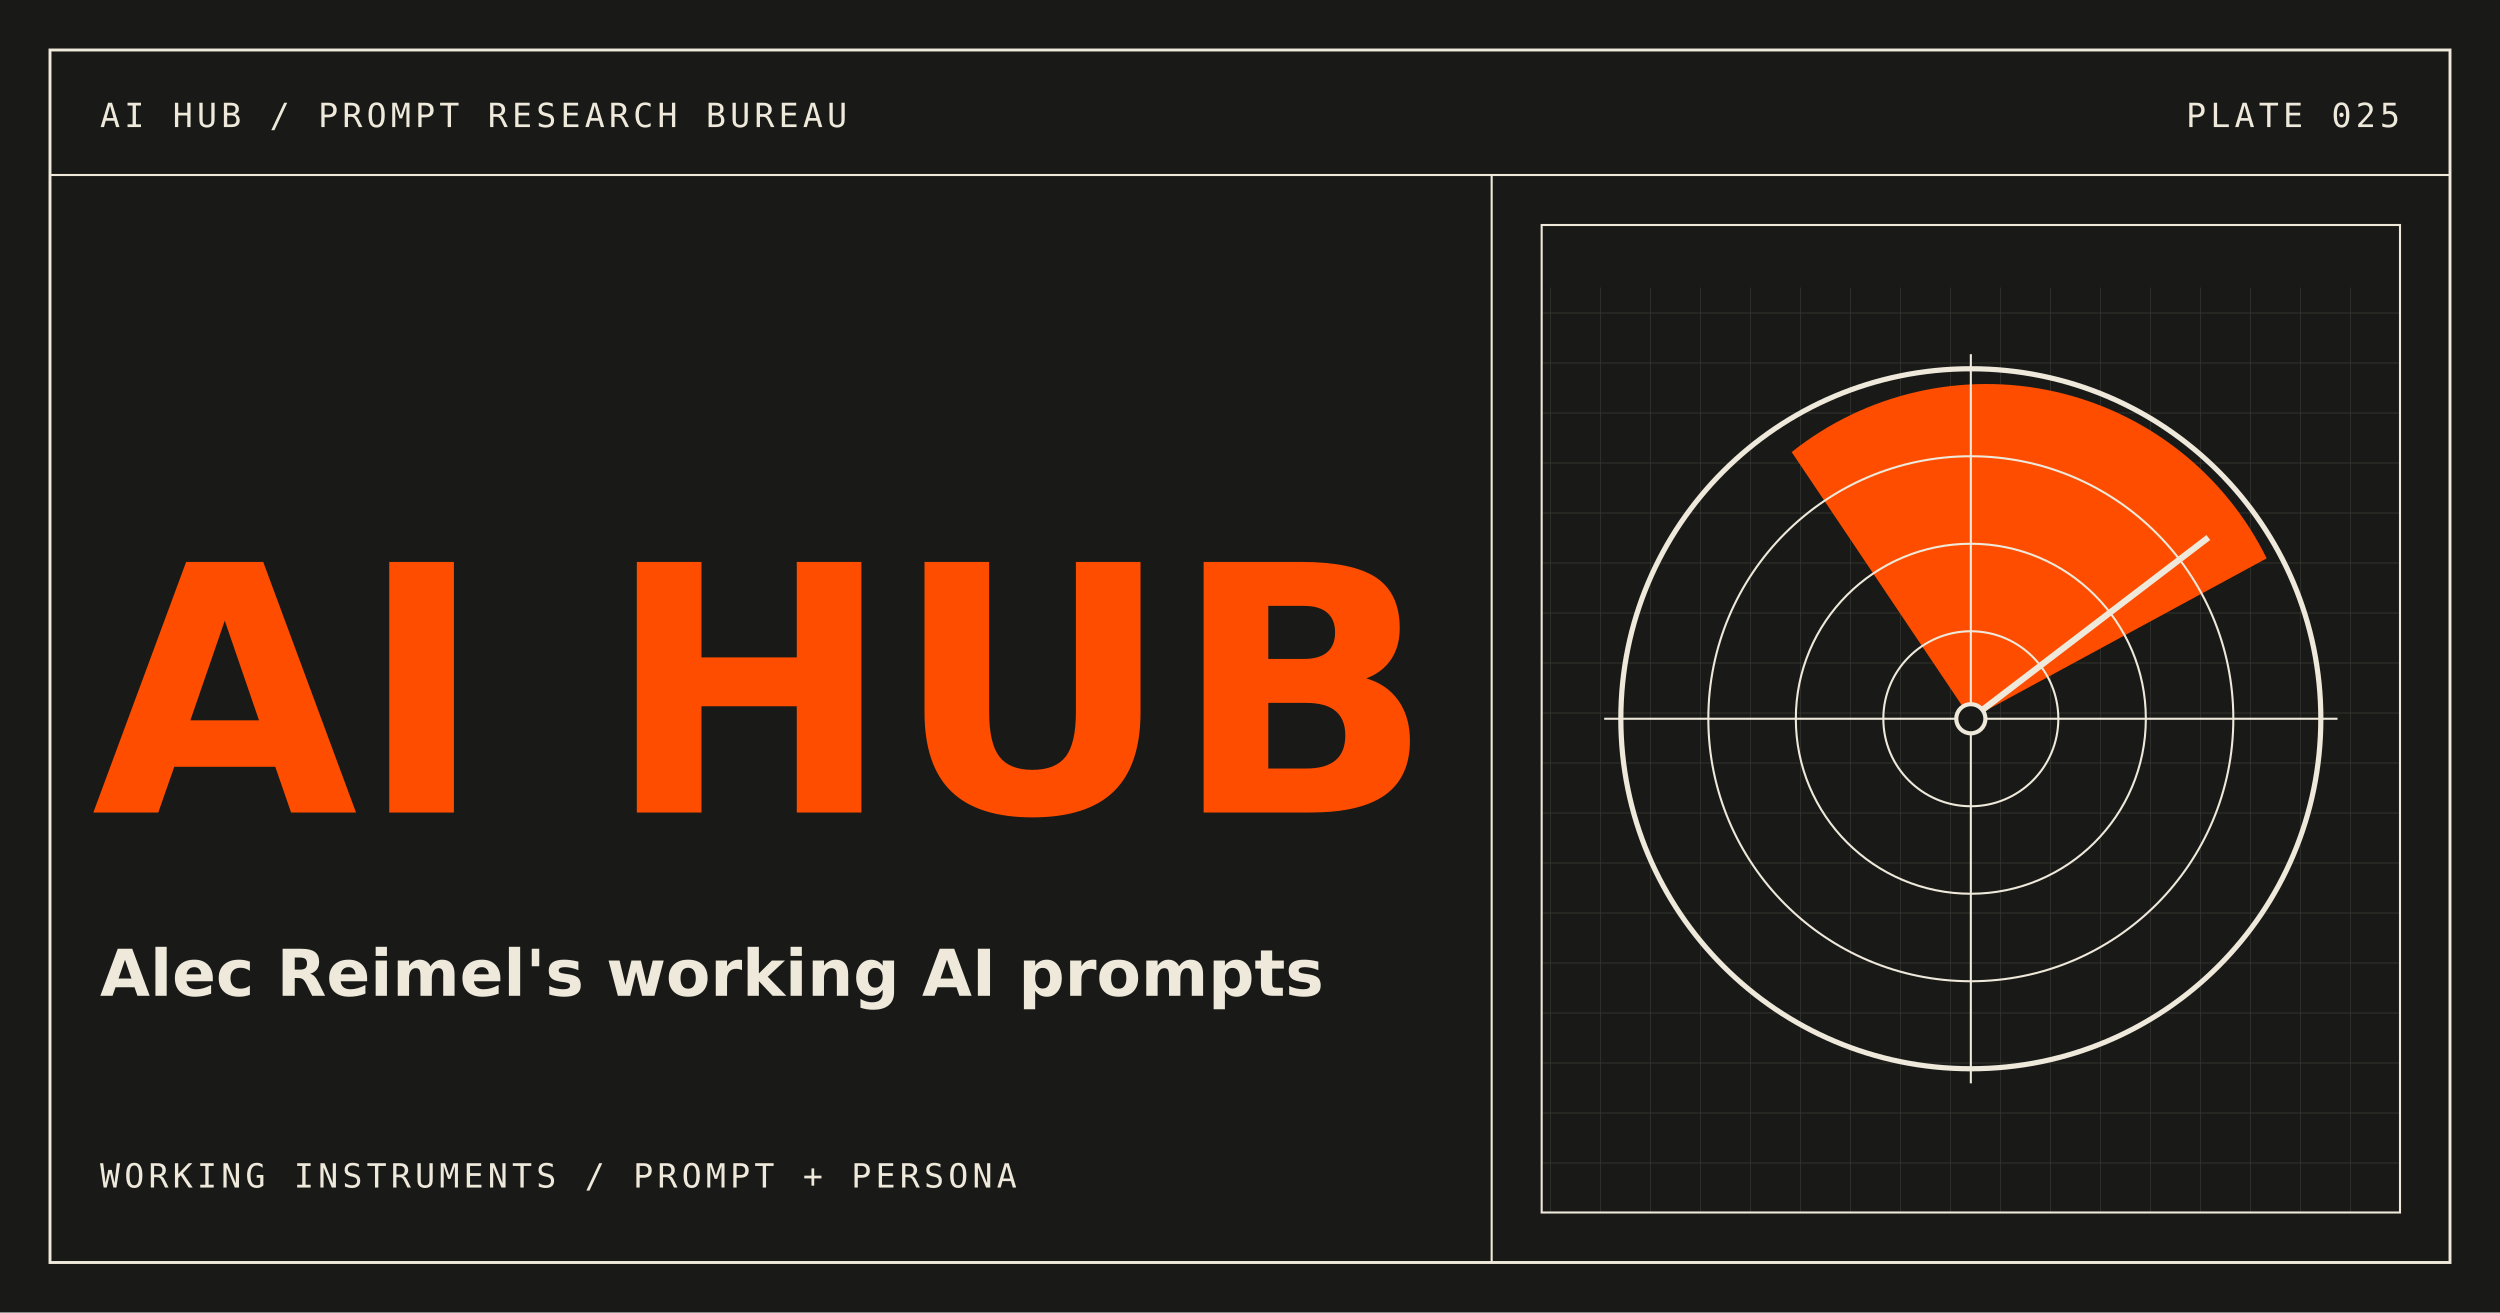
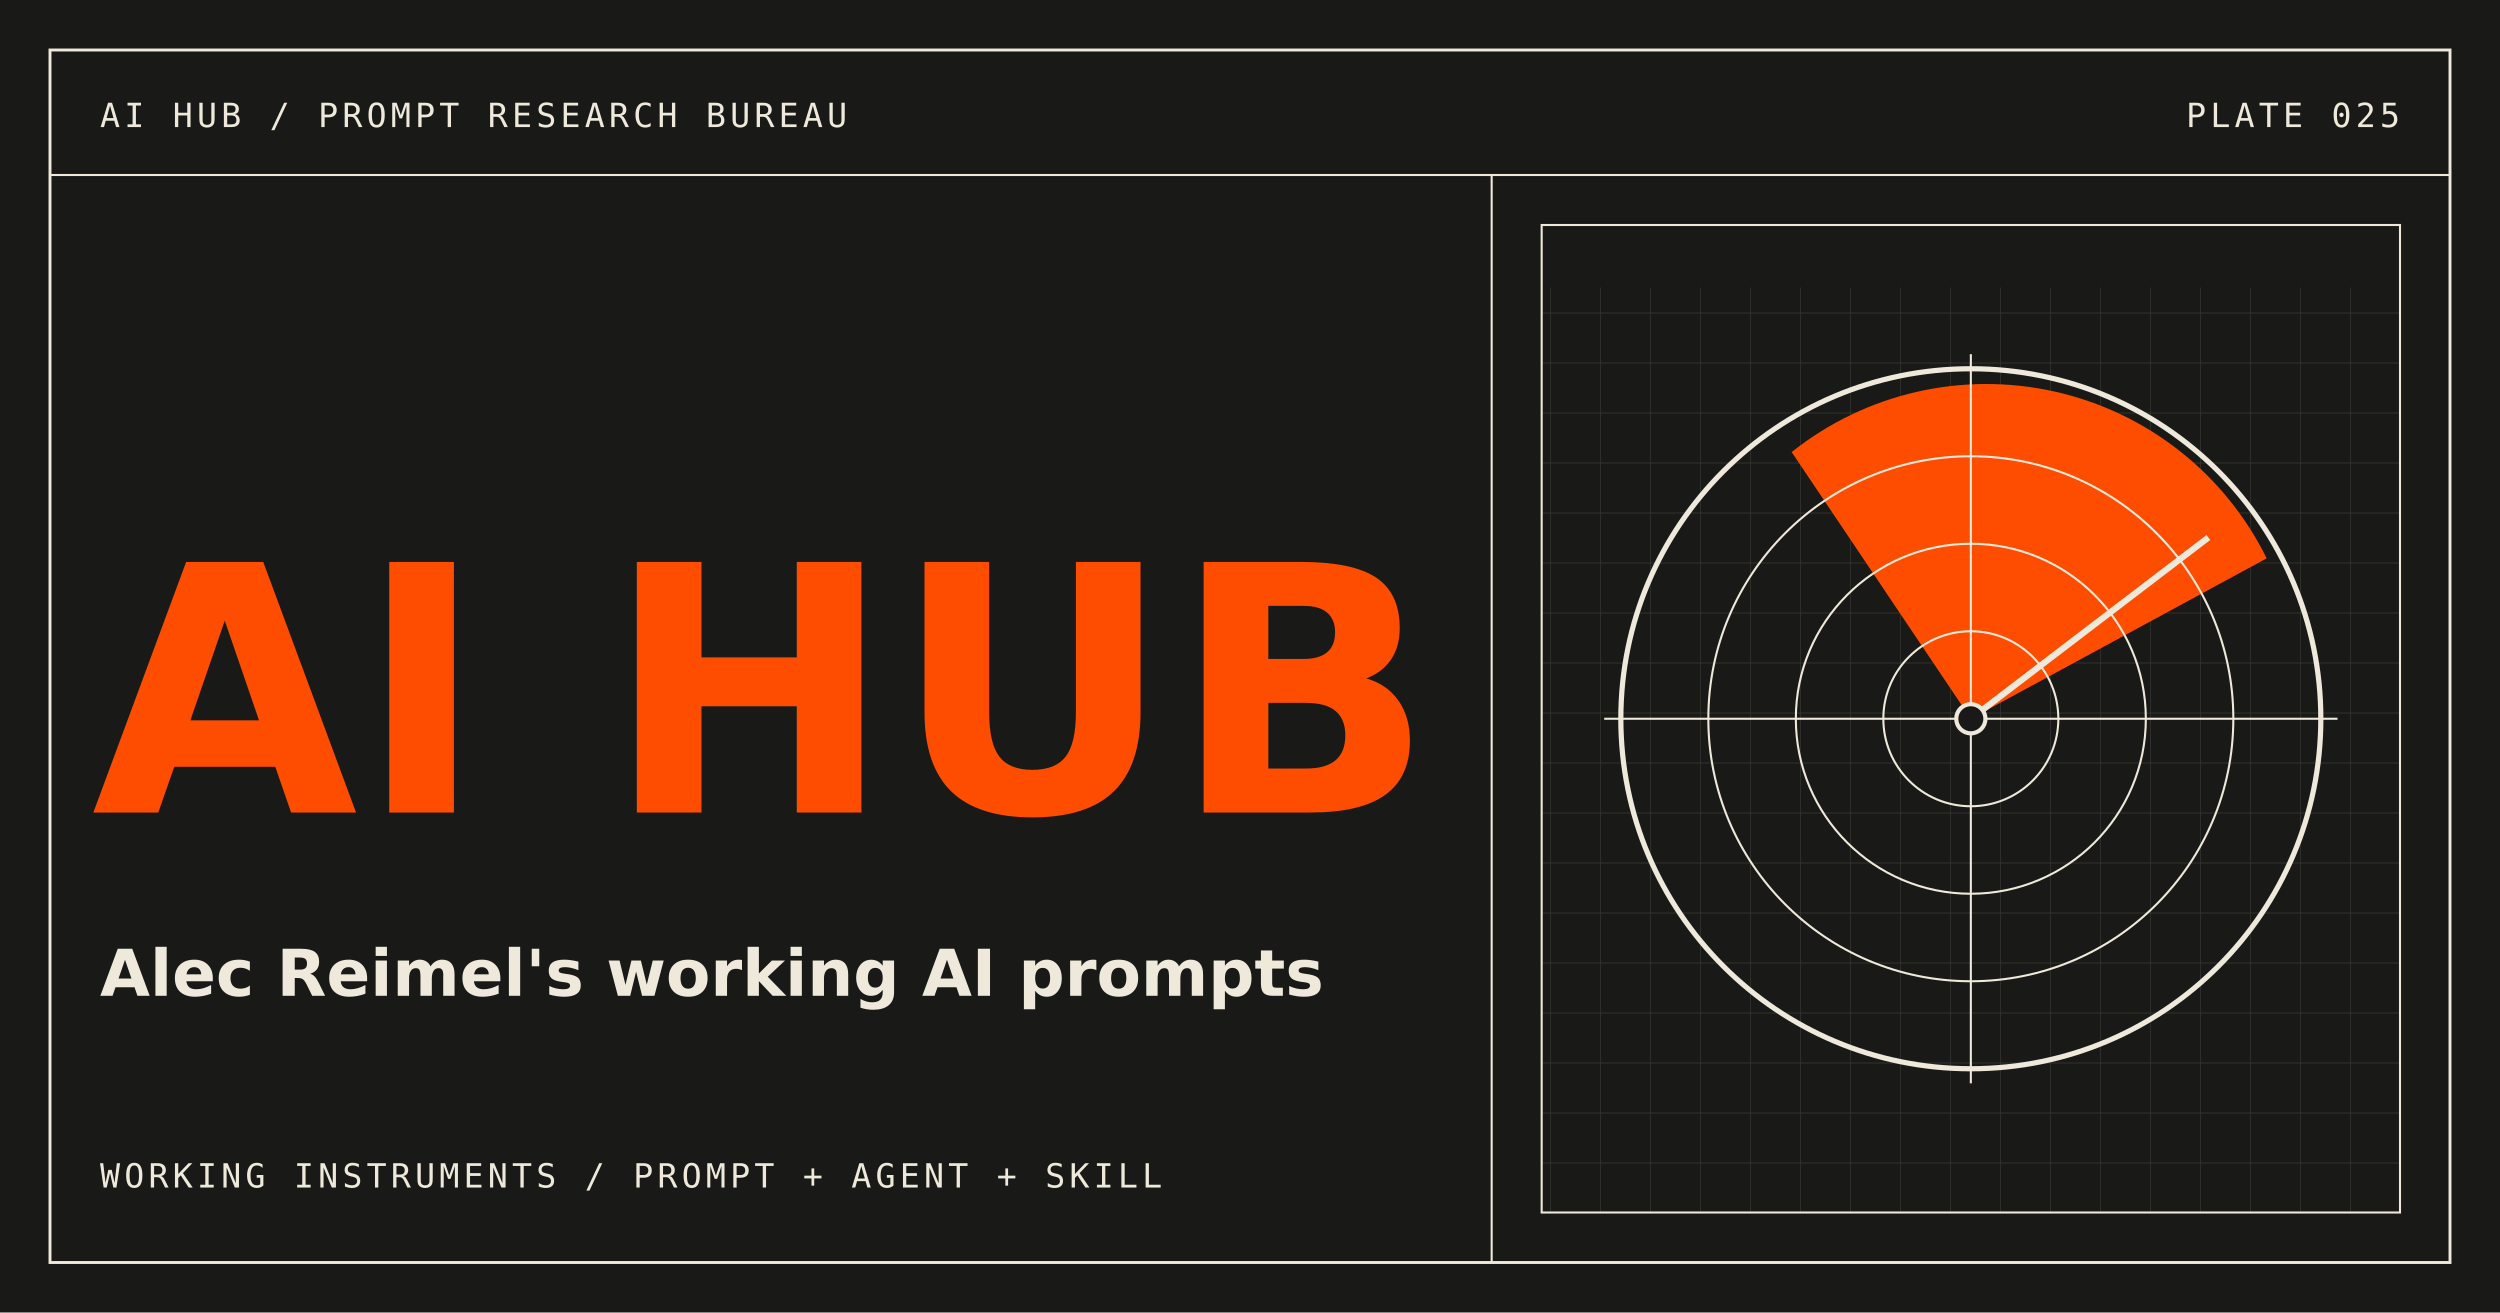
<svg xmlns="http://www.w3.org/2000/svg" viewBox="0 0 1200 630" width="1200" height="630">
  <defs>
    <pattern id="g" width="24" height="24" patternUnits="userSpaceOnUse">
      <path d="M24 0H0V24" fill="none" stroke="#eee9db" stroke-width="0.6" opacity="0.16" />
    </pattern>
    <clipPath id="c">
      <rect x="740" y="108" width="412" height="474" />
    </clipPath>
  </defs>
  <rect width="1200" height="630" fill="#191a17" />
  <g fill="none" stroke="#eee9db">
    <rect x="24" y="24" width="1152" height="582" stroke-width="1.4" />
    <path d="M24 84H1176M716 84V606" />
  </g>
  <g fill="#eee9db" font-family="'DejaVu Sans Mono','Courier New',monospace" font-size="16" letter-spacing="2">
    <text x="48" y="61">AI HUB / PROMPT RESEARCH BUREAU</text>
    <text x="1152" y="61" text-anchor="end">PLATE 025</text>
  </g>
  <text x="44" y="390" fill="#ff4d00" font-family="'DejaVu Sans','Arial Black',Arial,sans-serif" font-weight="900" font-size="165">AI HUB</text>
  <text x="48" y="478" fill="#eee9db" font-family="'DejaVu Sans',Arial,sans-serif" font-size="31" font-weight="700">Alec Reimel's working AI prompts</text>
  <g fill="#eee9db" font-family="'DejaVu Sans Mono','Courier New',monospace" font-size="16" letter-spacing="2">
-     <text x="48" y="570">WORKING INSTRUMENTS / PROMPT + PERSONA</text>
+     <text x="48" y="570">WORKING INSTRUMENTS / PROMPT + AGENT + SKILL</text>
  </g>
  <g clip-path="url(#c)">
    <g transform="translate(0 30)">
      <rect x="740" y="108" width="412" height="474" fill="url(#g)" />
      <path d="M946 315L860 187A150 150 0 0 1 1088 238Z" fill="#ff4d00" />
      <g fill="none" stroke="#eee9db">
        <circle cx="946" cy="315" r="168" stroke-width="2.5" />
        <circle cx="946" cy="315" r="126" />
        <circle cx="946" cy="315" r="84" />
        <circle cx="946" cy="315" r="42" />
        <path d="M770 315H1122M946 140V490" stroke-width="1" />
        <path d="M946 315L1060 228" stroke-width="3" />
      </g>
      <circle cx="946" cy="315" r="7" fill="#191a17" stroke="#eee9db" stroke-width="2" />
    </g>
  </g>
  <rect x="740" y="108" width="412" height="474" fill="none" stroke="#eee9db" />
</svg>
